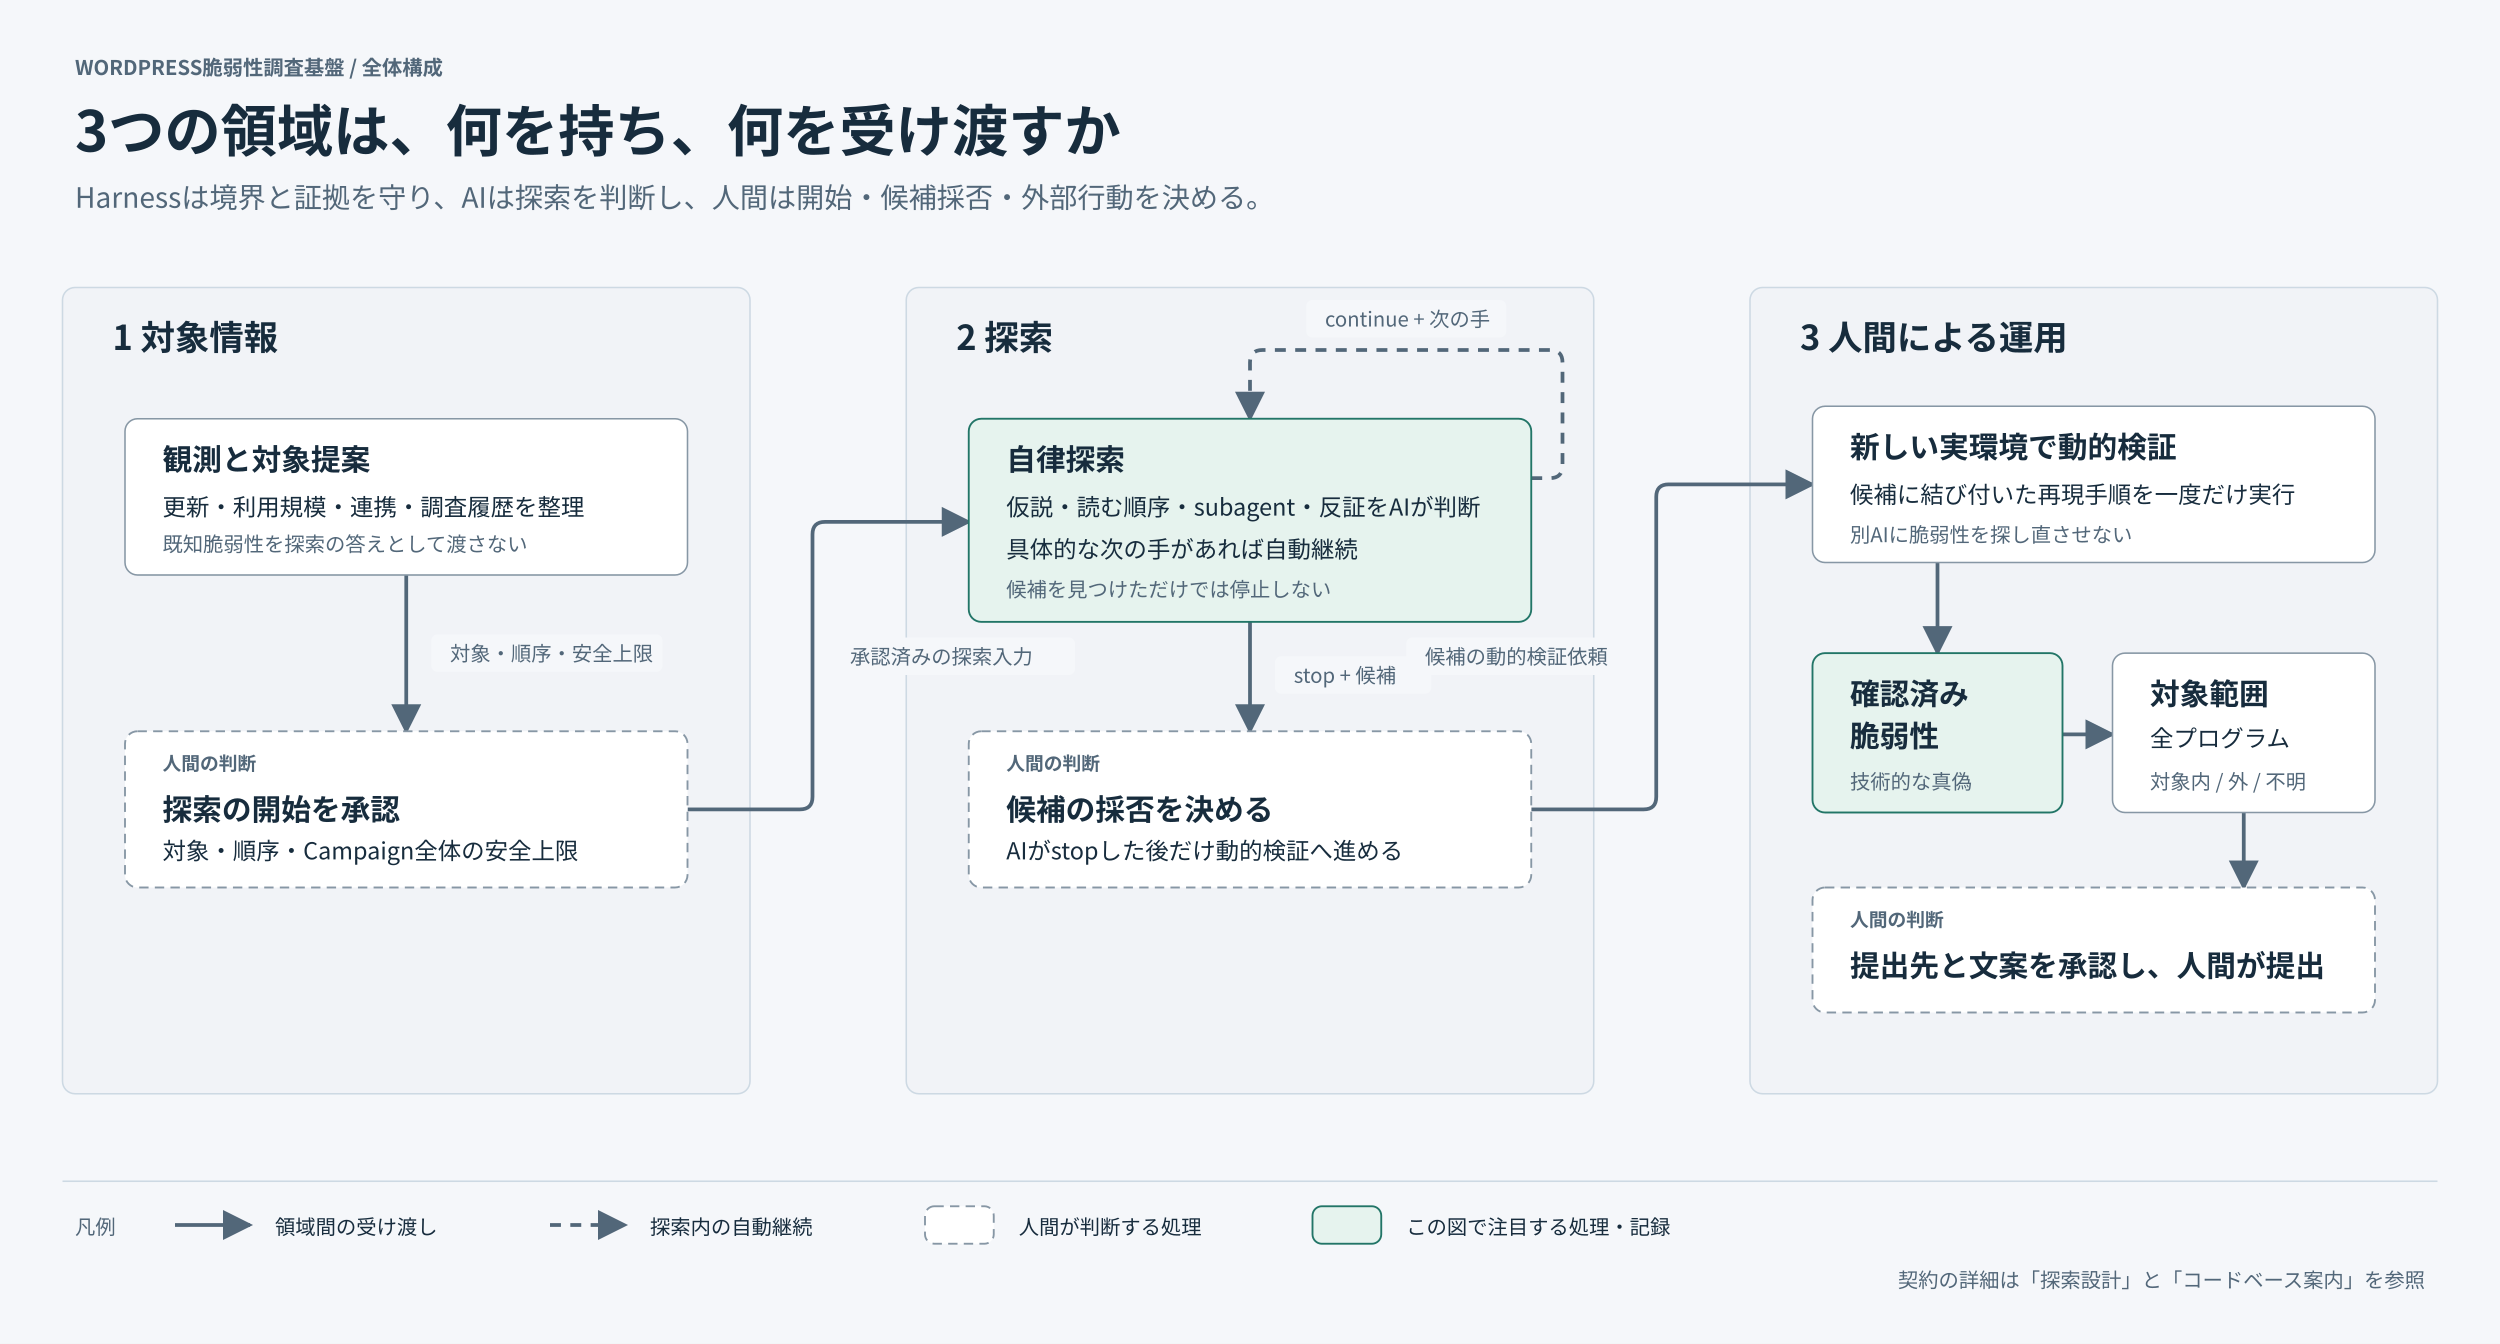
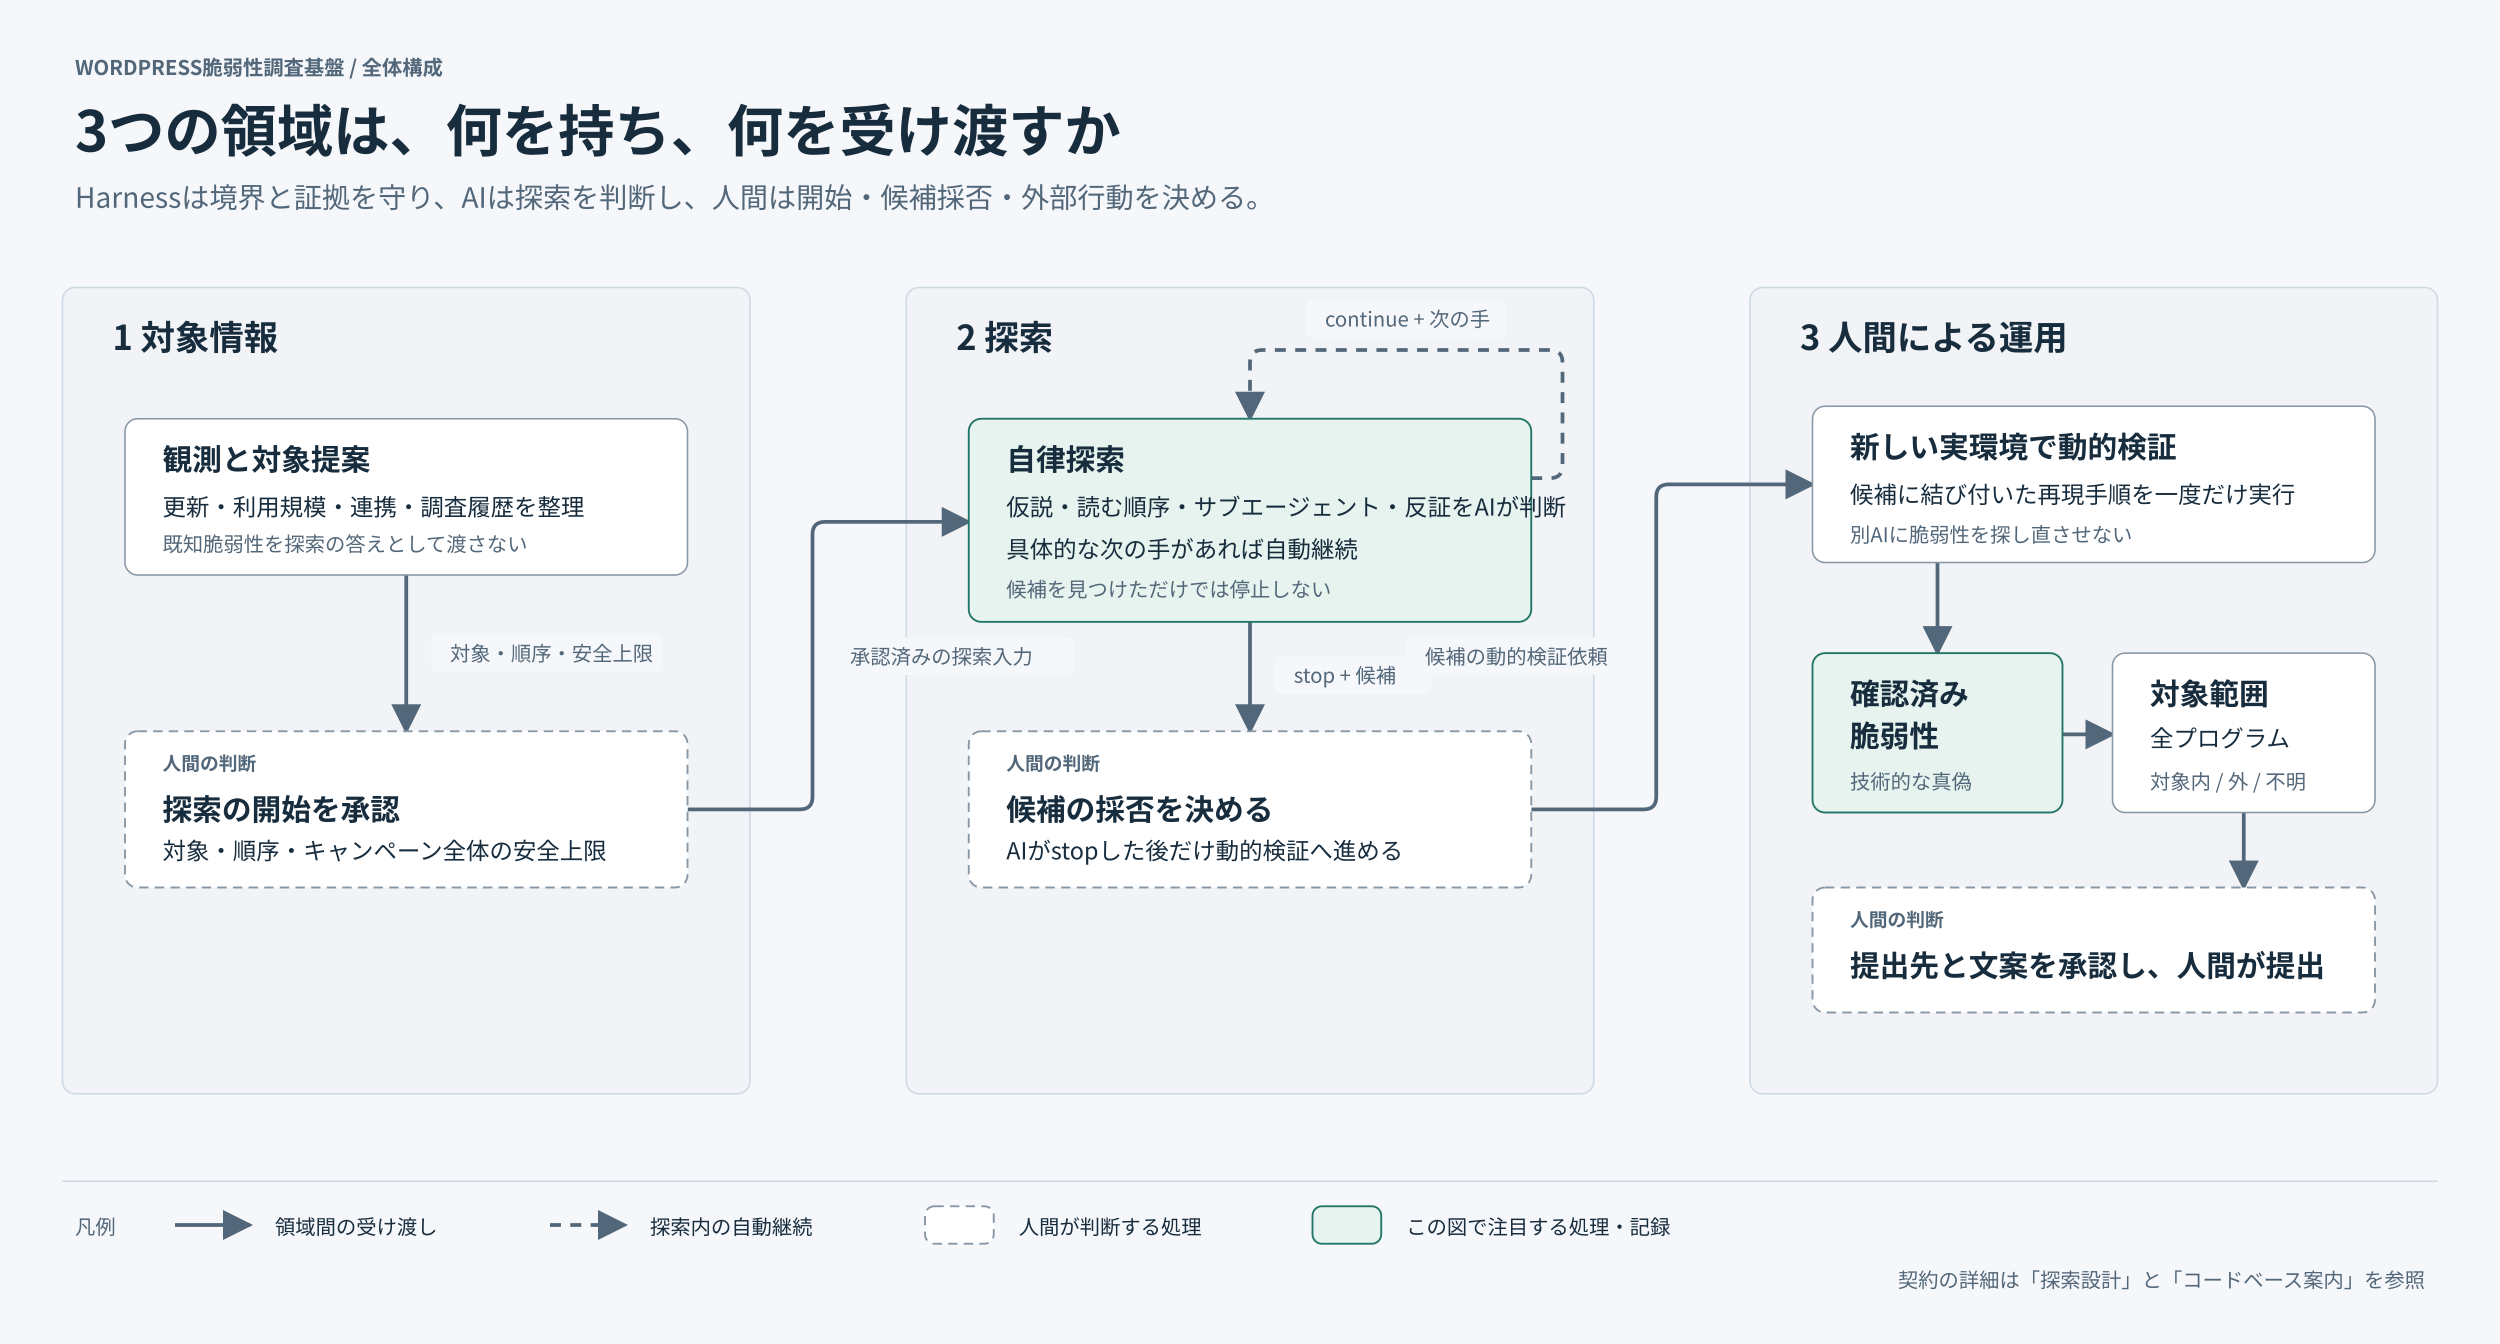
<svg xmlns="http://www.w3.org/2000/svg" width="1600" height="860" viewBox="0 0 1600 860" role="img" aria-labelledby="overview-title overview-desc" style="max-width:100%;height:auto">
  <defs>
    <marker id="overview-arrow" viewBox="0 0 10 10" refX="9" refY="5" markerWidth="8" markerHeight="8" orient="auto">
      <path d="M0 0L10 5L0 10Z" fill="#526779" />
    </marker>
    <style>
      text{font-family:"Noto Sans CJK JP","Noto Sans JP",system-ui,sans-serif;fill:#172c3d}.muted{fill:#526779}.title{font-size:36px;font-weight:750}.sub{font-size:18px}.zoneTitle{font-size:22px;font-weight:750}.boxTitle{font-size:19px;font-weight:750}.body{font-size:15px}.small{font-size:13px}.tag{font-size:12px;font-weight:700}.zone{fill:rgba(23,44,61,.018);stroke:#cdd9e3;stroke-width:1}.node{fill:#fff;stroke:#8797a5;stroke-width:1}.human{fill:#fff;stroke:#8797a5;stroke-width:1.2;stroke-dasharray:6 4}.focal{fill:#e6f3ee;stroke:#227567;stroke-width:1.2}.arrow{fill:none;stroke:#526779;stroke-width:2.4;marker-end:url(#overview-arrow)}.return{stroke-dasharray:7 6}.mask{fill:#f5f7fa}
    </style>
  </defs>
  <rect width="1600" height="860" fill="#f5f7fa" />
  <text x="48" y="48" class="small muted" font-weight="700">WORDPRESS脆弱性調査基盤 / 全体構成</text>
  <text x="48" y="97" class="title">3つの領域は、何を持ち、何を受け渡すか</text>
  <text x="48" y="133" class="sub muted">Harnessは境界と証拠を守り、AIは探索を判断し、人間は開始・候補採否・外部行動を決める。</text>
  <rect x="40" y="184" width="440" height="516" rx="8" class="zone" />
  <rect x="580" y="184" width="440" height="516" rx="8" class="zone" />
  <rect x="1120" y="184" width="440" height="516" rx="8" class="zone" />
  <text x="72" y="224" class="zoneTitle">1  対象情報</text>
  <text x="612" y="224" class="zoneTitle">2  探索</text>
  <text x="1152" y="224" class="zoneTitle">3  人間による運用</text>
  <path d="M260 368V468" class="arrow" />
  <rect x="276" y="406" width="148" height="24" rx="4" class="mask" />
  <text x="288" y="423" class="small muted">対象・順序・安全上限</text>
  <path d="M440 518H512Q520 518 520 510V342Q520 334 528 334H620" class="arrow" />
  <rect x="532" y="408" width="156" height="24" rx="4" class="mask" />
  <text x="544" y="425" class="small muted">承認済みの探索入力</text>
  <path d="M980 306H992Q1000 306 1000 298V232Q1000 224 992 224H808Q800 224 800 232V268" class="arrow return" />
  <rect x="836" y="192" width="128" height="24" rx="4" class="mask" />
  <text x="848" y="209" class="small muted">continue + 次の手</text>
  <path d="M800 398V468" class="arrow" />
  <rect x="816" y="420" width="100" height="24" rx="4" class="mask" />
  <text x="828" y="437" class="small muted">stop + 候補</text>
  <path d="M980 518H1052Q1060 518 1060 510V318Q1060 310 1068 310H1160" class="arrow" />
  <rect x="900" y="408" width="148" height="24" rx="4" class="mask" />
  <text x="912" y="425" class="small muted">候補の動的検証依頼</text>
  <path d="M1240 360V418" class="arrow" />
  <path d="M1320 470H1352" class="arrow" />
  <path d="M1436 520V568" class="arrow" />
  <rect x="80" y="268" width="360" height="100" rx="8" class="node" />
  <text x="104" y="301" class="boxTitle">観測と対象提案</text>
  <text x="104" y="330" class="body">更新・利用規模・連携・調査履歴を整理</text>
  <text x="104" y="353" class="small muted">既知脆弱性を探索の答えとして渡さない</text>
  <rect x="80" y="468" width="360" height="100" rx="8" class="human" />
  <text x="104" y="493" class="tag muted">人間の判断</text>
  <text x="104" y="525" class="boxTitle">探索の開始を承認</text>
-   <text x="104" y="550" class="body">対象・順序・Campaign全体の安全上限</text>
+   <text x="104" y="550" class="body">対象・順序・キャンペーン全体の安全上限</text>
  <rect x="620" y="268" width="360" height="130" rx="8" class="focal" />
  <text x="644" y="301" class="boxTitle" fill="#227567">自律探索</text>
-   <text x="644" y="330" class="body">仮説・読む順序・subagent・反証をAIが判断</text>
+   <text x="644" y="330" class="body">仮説・読む順序・サブエージェント・反証をAIが判断</text>
  <text x="644" y="357" class="body">具体的な次の手があれば自動継続</text>
  <text x="644" y="382" class="small muted">候補を見つけただけでは停止しない</text>
  <rect x="620" y="468" width="360" height="100" rx="8" class="human" />
  <text x="644" y="493" class="tag muted">人間の判断</text>
  <text x="644" y="525" class="boxTitle">候補の採否を決める</text>
  <text x="644" y="550" class="body">AIがstopした後だけ動的検証へ進める</text>
  <rect x="1160" y="260" width="360" height="100" rx="8" class="node" />
  <text x="1184" y="293" class="boxTitle">新しい実環境で動的検証</text>
  <text x="1184" y="322" class="body">候補に結び付いた再現手順を一度だけ実行</text>
  <text x="1184" y="347" class="small muted">別AIに脆弱性を探し直させない</text>
  <rect x="1160" y="418" width="160" height="102" rx="8" class="focal" />
  <text x="1184" y="451" class="boxTitle" fill="#227567">確認済み</text>
  <text x="1184" y="478" class="boxTitle" fill="#227567">脆弱性</text>
  <text x="1184" y="505" class="small muted">技術的な真偽</text>
  <rect x="1352" y="418" width="168" height="102" rx="8" class="node" />
  <text x="1376" y="451" class="boxTitle">対象範囲</text>
  <text x="1376" y="478" class="body">全プログラム</text>
  <text x="1376" y="505" class="small muted">対象内 / 外 / 不明</text>
  <rect x="1160" y="568" width="360" height="80" rx="8" class="human" />
  <text x="1184" y="593" class="tag muted">人間の判断</text>
  <text x="1184" y="625" class="boxTitle">提出先と文案を承認し、人間が提出</text>
  <line x1="40" y1="756" x2="1560" y2="756" stroke="#cdd9e3" stroke-width="1" />
  <text x="48" y="790" class="small muted">凡例</text>
  <line x1="112" y1="784" x2="160" y2="784" stroke="#526779" stroke-width="2.4" marker-end="url(#overview-arrow)" />
  <text x="176" y="790" class="small">領域間の受け渡し</text>
  <line x1="352" y1="784" x2="400" y2="784" stroke="#526779" stroke-width="2.4" stroke-dasharray="7 6" marker-end="url(#overview-arrow)" />
  <text x="416" y="790" class="small">探索内の自動継続</text>
  <rect x="592" y="772" width="44" height="24" rx="6" class="human" />
  <text x="652" y="790" class="small">人間が判断する処理</text>
  <rect x="840" y="772" width="44" height="24" rx="6" class="focal" />
  <text x="900" y="790" class="small">この図で注目する処理・記録</text>
  <text x="1552" y="824" class="small muted" text-anchor="end">契約の詳細は「探索設計」と「コードベース案内」を参照</text>
</svg>
